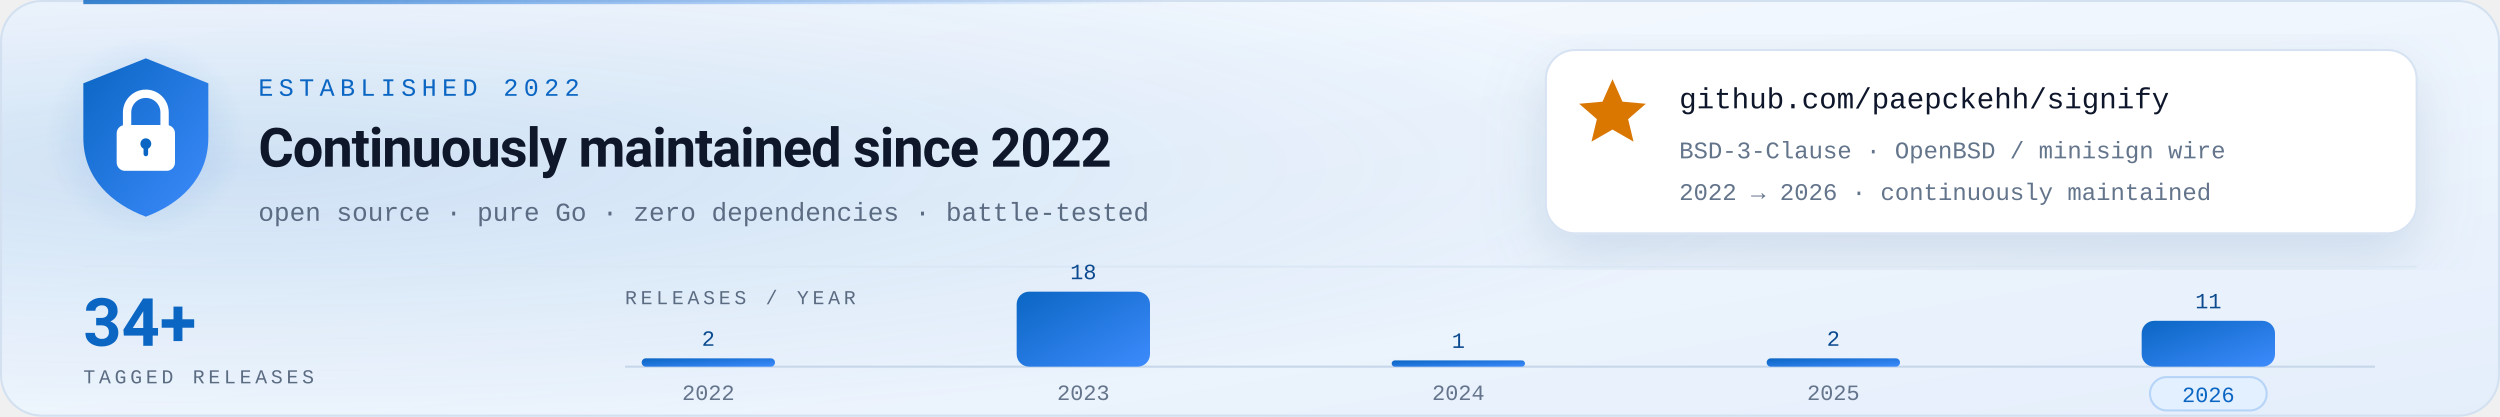
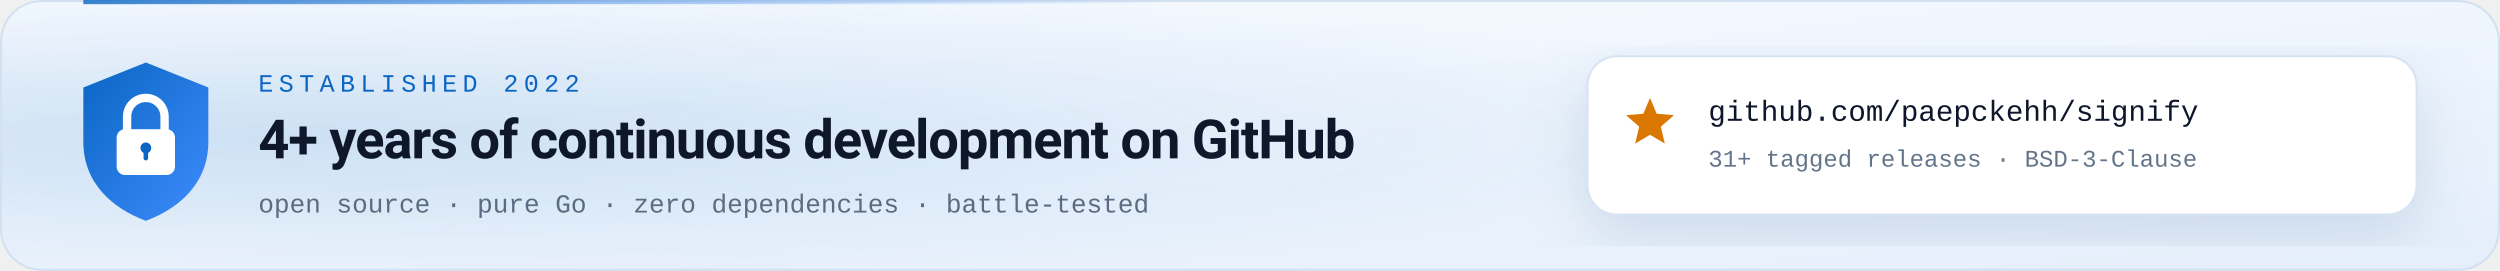
- <svg xmlns="http://www.w3.org/2000/svg" viewBox="0 0 1200 200" width="1200" height="200" role="img" aria-label="signify: established in 2022, continuously maintained since then, 34+ tagged releases across five years">
+ <svg xmlns="http://www.w3.org/2000/svg" viewBox="0 0 1200 130" width="1200" height="130" role="img" aria-label="signify: established in 2022, 4+ years of continuous development on GitHub, 31+ tagged releases">
  <defs>
    <linearGradient id="bg" x1="0" y1="0" x2="1" y2="1">
      <stop offset="0" stop-color="#f8fbff" />
      <stop offset="0.55" stop-color="#eef5fd" />
      <stop offset="1" stop-color="#e4eefb" />
    </linearGradient>
-     <radialGradient id="glow" cx="0.1" cy="0.4" r="0.62">
+     <radialGradient id="glow" cx="0.12" cy="0.5" r="0.6">
      <stop offset="0" stop-color="#0b66c3" stop-opacity="0.16" />
-       <stop offset="1" stop-color="#0b66c3" stop-opacity="0" />
-     </radialGradient>
-     <radialGradient id="halo" cx="0.5" cy="0.5" r="0.5">
-       <stop offset="0" stop-color="#0b66c3" stop-opacity="0.20" />
      <stop offset="1" stop-color="#0b66c3" stop-opacity="0" />
    </radialGradient>
    <linearGradient id="mark" x1="0" y1="0" x2="1" y2="1">
      <stop offset="0" stop-color="#0b66c3" />
      <stop offset="1" stop-color="#3d8bfd" />
    </linearGradient>
    <linearGradient id="edge" x1="0" y1="0" x2="1" y2="0">
      <stop offset="0" stop-color="#0b66c3" stop-opacity="0.8" />
      <stop offset="1" stop-color="#3d8bfd" stop-opacity="0" />
    </linearGradient>
    <filter id="soft" x="-20%" y="-20%" width="140%" height="140%">
      <feDropShadow dx="0" dy="10" stdDeviation="14" flood-color="#7f9cc0" flood-opacity="0.28" />
    </filter>
    <style>
      .sans { font-family: ui-sans-serif, -apple-system, "Segoe UI", Roboto, Helvetica, Arial, sans-serif; }
      .mono { font-family: ui-monospace, SFMono-Regular, "SF Mono", Menlo, Consolas, "Liberation Mono", monospace; }
    </style>
  </defs>
-   <rect width="1200" height="200" rx="20" fill="url(#bg)" />
-   <rect width="1200" height="200" rx="20" fill="url(#glow)" />
-   <rect x="0.5" y="0.5" width="1199" height="199" rx="19.5" fill="none" stroke="#d3e0ef" />
+   <rect width="1200" height="130" rx="20" fill="url(#bg)" />
+   <rect width="1200" height="130" rx="20" fill="url(#glow)" />
+   <rect x="0.5" y="0.5" width="1199" height="129" rx="19.5" fill="none" stroke="#d3e0ef" />
  <rect x="40" y="0" width="520" height="2" fill="url(#edge)" />
-   <circle cx="70" cy="66" r="48" fill="url(#halo)" />
-   <path d="M70 28 L100 40 V66 C100 86 86 98 70 104 C54 98 40 86 40 66 V40 Z" fill="url(#mark)" />
-   <rect x="56" y="60" width="28" height="22" rx="4" fill="#ffffff" />
-   <path d="M61 60 V54 A9 9 0 0 1 79 54 V60" fill="none" stroke="#ffffff" stroke-width="4" stroke-linecap="round" />
-   <circle cx="70" cy="69" r="2.6" fill="#0b66c3" />
-   <rect x="68.9" y="69" width="2.2" height="6" rx="1.1" fill="#0b66c3" />
-   <text x="124" y="46" class="mono" font-size="12" letter-spacing="2.6" fill="#0b66c3">ESTABLISHED 2022</text>
-   <text x="124" y="80" class="sans" font-size="26" font-weight="700" letter-spacing="-0.5" fill="#0f172a">Continuously maintained since 2022</text>
-   <text x="124" y="106" class="mono" font-size="12.5" fill="#5b6b82">open source · pure Go · zero dependencies · battle-tested</text>
+   <path d="M70 30 L100 42 V68 C100 88 86 100 70 106 C54 100 40 88 40 68 V42 Z" fill="url(#mark)" />
+   <rect x="56" y="62" width="28" height="22" rx="4" fill="#ffffff" />
+   <path d="M61 62 V56 A9 9 0 0 1 79 56 V62" fill="none" stroke="#ffffff" stroke-width="4" stroke-linecap="round" />
+   <circle cx="70" cy="71" r="2.6" fill="#0b66c3" />
+   <rect x="68.9" y="71" width="2.2" height="6" rx="1.1" fill="#0b66c3" />
+   <text x="124" y="44" class="mono" font-size="12" letter-spacing="2.6" fill="#0b66c3">ESTABLISHED 2022</text>
+   <text x="124" y="76" class="sans" font-size="26" font-weight="700" letter-spacing="-0.5" fill="#0f172a">4+ years of continuous development on GitHub</text>
+   <text x="124" y="102" class="mono" font-size="12.5" fill="#5b6b82">open source · pure Go · zero dependencies · battle-tested</text>
  <g filter="url(#soft)">
-     <rect x="742" y="24" width="418" height="88" rx="14" fill="#ffffff" stroke="#d7e3f2" />
-     <path d="M774 38 L778.8 48.8 L790 49.8 L781.5 57.2 L784.1 68 L774 62.2 L763.9 68 L766.5 57.2 L758 49.8 L769.2 48.8 Z" fill="#d97706" />
-     <text x="806" y="52" class="mono" font-size="14" fill="#0f172a">github.com/paepckehh/signify</text>
-     <text x="806" y="76" class="mono" font-size="11.5" fill="#64748b">BSD-3-Clause · OpenBSD / minisign wire</text>
-     <text x="806" y="96" class="mono" font-size="11.5" fill="#64748b">2022 → 2026 · continuously maintained</text>
+     <rect x="762" y="27" width="398" height="76" rx="14" fill="#ffffff" stroke="#d7e3f2" />
+     <path d="M792 47 L795.2 54.6 L803.5 55.3 L797.2 60.8 L799.1 68.9 L792 64.7 L784.9 68.9 L786.8 60.8 L780.5 55.3 L788.8 54.6 Z" fill="#d97706" />
+     <text x="820" y="58" class="mono" font-size="14" fill="#0f172a">github.com/paepckehh/signify</text>
+     <text x="820" y="80" class="mono" font-size="11.5" fill="#64748b">31+ tagged releases · BSD-3-Clause</text>
  </g>
-   <line x1="40" y1="128" x2="1160" y2="128" stroke="#dbe7f4" />
-   <text x="40" y="166" class="sans" font-size="32" font-weight="700" fill="#0b66c3">34+</text>
-   <text x="40" y="184" class="mono" font-size="9.5" letter-spacing="1.8" fill="#5b6b82">TAGGED RELEASES</text>
-   <text x="300" y="146" class="mono" font-size="9.5" letter-spacing="1.8" fill="#5b6b82">RELEASES / YEAR</text>
-   <line x1="300" y1="176" x2="1140" y2="176" stroke="#c7d7ea" />
-   <g fill="url(#mark)">
-     <rect x="308" y="172" width="64" height="4" rx="2" />
-     <rect x="488" y="140" width="64" height="36" rx="6" />
-     <rect x="668" y="173" width="64" height="3" rx="1.5" />
-     <rect x="848" y="172" width="64" height="4" rx="2" />
-     <rect x="1028" y="154" width="64" height="22" rx="6" />
-   </g>
-   <g class="mono" font-size="10.5" text-anchor="middle" fill="#0b4a8f">
-     <text x="340" y="166">2</text>
-     <text x="520" y="134">18</text>
-     <text x="700" y="167">1</text>
-     <text x="880" y="166">2</text>
-     <text x="1060" y="148">11</text>
-   </g>
-   <g class="mono" font-size="10.5" text-anchor="middle" fill="#64748b">
-     <text x="340" y="192">2022</text>
-     <text x="520" y="192">2023</text>
-     <text x="700" y="192">2024</text>
-     <text x="880" y="192">2025</text>
-   </g>
-   <rect x="1032" y="181" width="56" height="16" rx="8" fill="#e3f0ff" stroke="#b6d4f7" />
-   <text x="1060" y="193" class="mono" font-size="10.5" text-anchor="middle" fill="#0b66c3">2026</text>
</svg>
